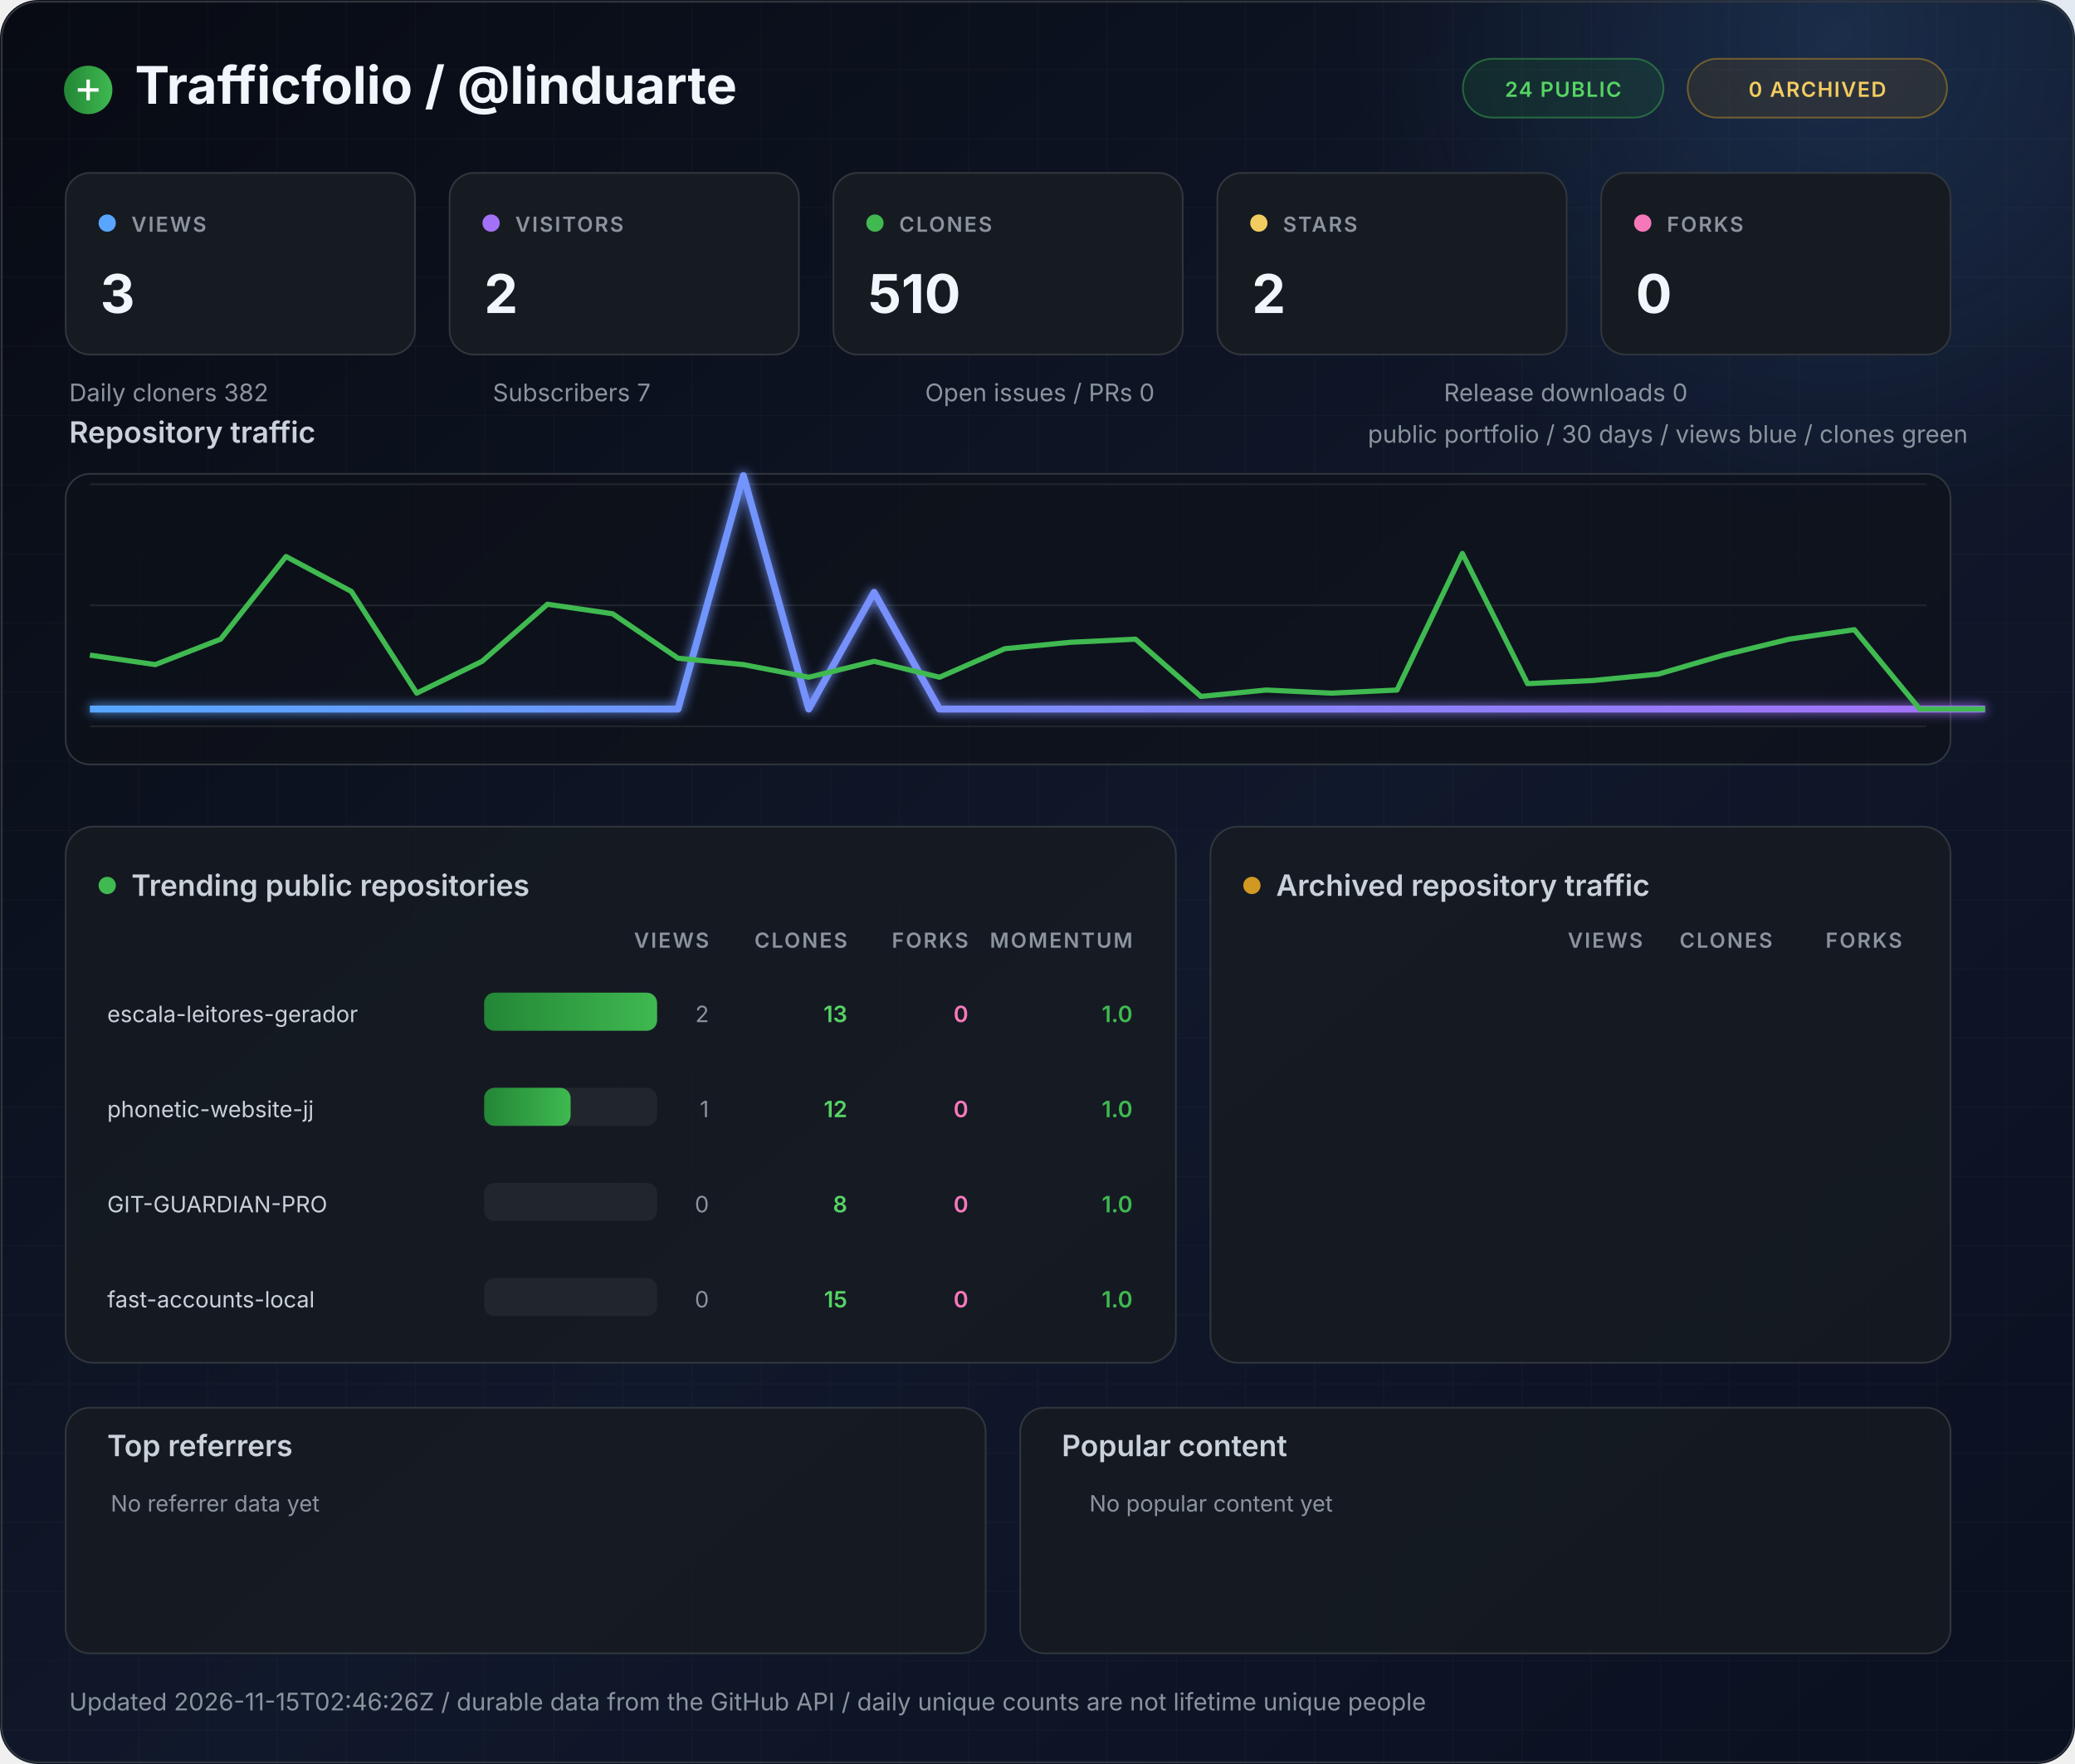
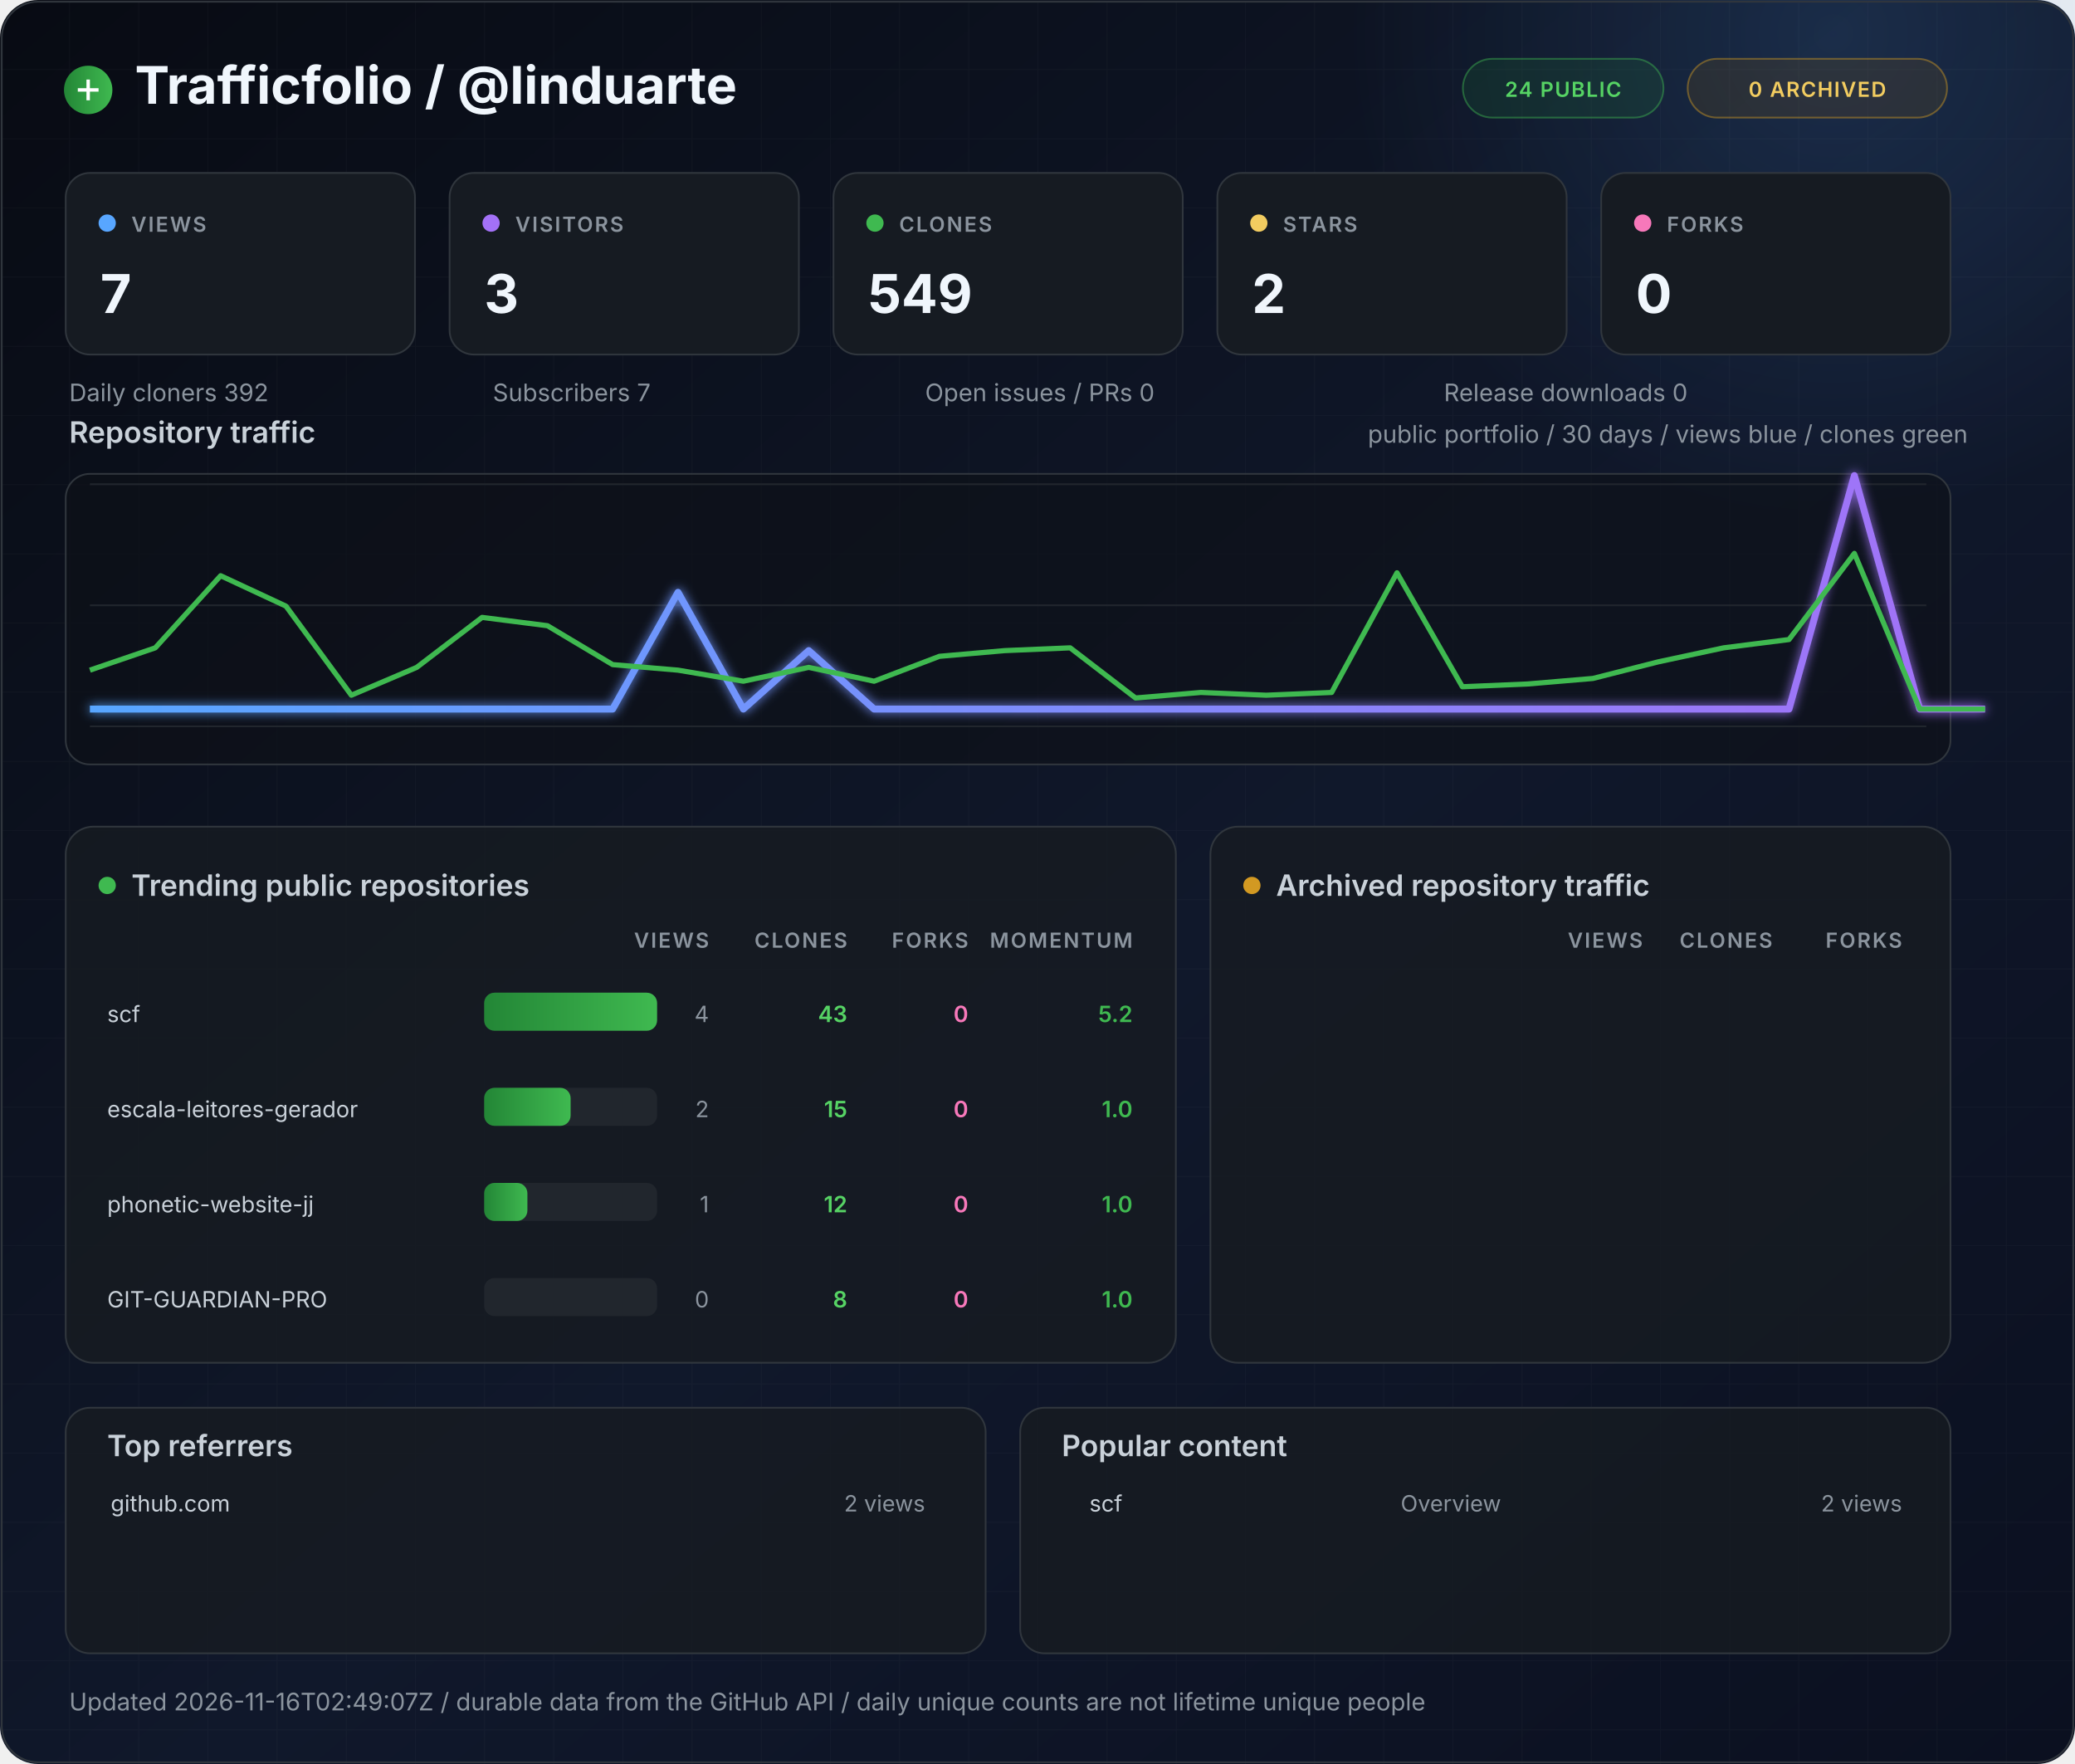
<svg xmlns="http://www.w3.org/2000/svg" width="1200" height="1020" viewBox="0 0 1200 1020" role="img" aria-label="Trafficfolio GitHub analytics dashboard for linduarte">
  <defs>
    <linearGradient id="bg" x1="0" y1="0" x2="1" y2="1">
      <stop stop-color="#080b13" />
      <stop offset=".55" stop-color="#10182b" />
      <stop offset="1" stop-color="#0b1020" />
    </linearGradient>
    <linearGradient id="line" x1="0" y1="0" x2="1" y2="0">
      <stop stop-color="#58a6ff" />
      <stop offset="1" stop-color="#a371f7" />
    </linearGradient>
    <linearGradient id="bar" x1="0" y1="0" x2="1" y2="0">
      <stop stop-color="#238636" />
      <stop offset="1" stop-color="#3fb950" />
    </linearGradient>
    <linearGradient id="archiveBar" x1="0" y1="0" x2="1" y2="0">
      <stop stop-color="#9e6a03" />
      <stop offset="1" stop-color="#f2cc60" />
    </linearGradient>
    <radialGradient id="ambient">
      <stop stop-color="#58a6ff" stop-opacity=".16" />
      <stop offset="1" stop-color="#58a6ff" stop-opacity="0" />
    </radialGradient>
    <pattern id="grid" width="40" height="40" patternUnits="userSpaceOnUse">
      <path d="M40 0H0V40" fill="none" stroke="#ffffff" stroke-opacity=".025" />
    </pattern>
    <filter id="glow">
      <feGaussianBlur stdDeviation="3" result="b" />
      <feMerge>
        <feMergeNode in="b" />
        <feMergeNode in="SourceGraphic" />
      </feMerge>
    </filter>
    <style>
    .title{font:750 30px -apple-system,BlinkMacSystemFont,"Segoe UI",sans-serif;fill:#f0f6fc}
    .subtitle{font:14px -apple-system,BlinkMacSystemFont,"Segoe UI",sans-serif;fill:#8b949e}
    .label{font:600 12px -apple-system,BlinkMacSystemFont,"Segoe UI",sans-serif;fill:#8b949e;letter-spacing:1px}
    .metric{font:700 31px -apple-system,BlinkMacSystemFont,"Segoe UI",sans-serif;fill:#f0f6fc}
    .section{font:600 17px -apple-system,BlinkMacSystemFont,"Segoe UI",sans-serif;fill:#c9d1d9}
    .repo,.value,.trend,.archive,.clone,.fork{font:13px -apple-system,BlinkMacSystemFont,"Segoe UI",sans-serif;fill:#c9d1d9}
    .value{fill:#8b949e} .trend{fill:#3fb950;font-weight:600} .archive{fill:#d29922}
    .clone{fill:#56d364;font-weight:600} .fork{fill:#f778ba;font-weight:600}
    .pill{font:600 12px -apple-system,BlinkMacSystemFont,"Segoe UI",sans-serif;letter-spacing:.7px}
  </style>
  </defs>
  <rect width="1200" height="1020" rx="22" fill="url(#bg)" />
  <rect width="1200" height="1020" rx="22" fill="url(#grid)" />
  <circle cx="1060" cy="20" r="280" fill="url(#ambient)" />
  <rect x="1" y="1" width="1198" height="1018" rx="21" fill="none" stroke="#30363d" />
  <circle cx="51" cy="52" r="14" fill="url(#bar)" />
  <path d="M45 52h12M51 46v12" stroke="#fff" stroke-width="2" />
  <text x="78" y="60" class="title">Trafficfolio / @linduarte</text>
  <rect x="846" y="34" width="116" height="34" rx="17" fill="#238636" fill-opacity=".16" stroke="#3fb950" stroke-opacity=".45" />
  <text x="904" y="56" text-anchor="middle" class="pill" fill="#56d364">24 PUBLIC</text>
  <rect x="976" y="34" width="150" height="34" rx="17" fill="#9e6a03" fill-opacity=".14" stroke="#d29922" stroke-opacity=".45" />
  <text x="1051" y="56" text-anchor="middle" class="pill" fill="#f2cc60">0 ARCHIVED</text>
  <rect x="38" y="100" width="202" height="105" rx="14" fill="#161b22" stroke="#30363d" />
  <circle cx="62" cy="129" r="5" fill="#58a6ff" />
  <text x="76" y="134" class="label">VIEWS</text>
-   <text x="58" y="181" class="metric">3</text>
+   <text x="58" y="181" class="metric">7</text>
  <rect x="260" y="100" width="202" height="105" rx="14" fill="#161b22" stroke="#30363d" />
  <circle cx="284" cy="129" r="5" fill="#a371f7" />
  <text x="298" y="134" class="label">VISITORS</text>
-   <text x="280" y="181" class="metric">2</text>
+   <text x="280" y="181" class="metric">3</text>
  <rect x="482" y="100" width="202" height="105" rx="14" fill="#161b22" stroke="#30363d" />
  <circle cx="506" cy="129" r="5" fill="#3fb950" />
  <text x="520" y="134" class="label">CLONES</text>
-   <text x="502" y="181" class="metric">510</text>
+   <text x="502" y="181" class="metric">549</text>
  <rect x="704" y="100" width="202" height="105" rx="14" fill="#161b22" stroke="#30363d" />
  <circle cx="728" cy="129" r="5" fill="#f2cc60" />
  <text x="742" y="134" class="label">STARS</text>
  <text x="724" y="181" class="metric">2</text>
  <rect x="926" y="100" width="202" height="105" rx="14" fill="#161b22" stroke="#30363d" />
  <circle cx="950" cy="129" r="5" fill="#f778ba" />
  <text x="964" y="134" class="label">FORKS</text>
  <text x="946" y="181" class="metric">0</text>
-   <text x="40" y="232" class="subtitle">Daily cloners 382</text>
+   <text x="40" y="232" class="subtitle">Daily cloners 392</text>
  <text x="285" y="232" class="subtitle">Subscribers 7</text>
  <text x="535" y="232" class="subtitle">Open issues / PRs 0</text>
  <text x="835" y="232" class="subtitle">Release downloads 0</text>
  <text x="40" y="256" class="section">Repository traffic</text>
  <text x="1138" y="256" text-anchor="end" class="subtitle">public portfolio / 30 days / views blue / clones green</text>
  <rect x="38" y="274" width="1090" height="168" rx="14" fill="#0d1117" fill-opacity=".62" stroke="#30363d" />
  <line x1="52" y1="420" x2="1114" y2="420" stroke="#21262d" />
  <line x1="52" y1="350" x2="1114" y2="350" stroke="#21262d" />
  <line x1="52" y1="280" x2="1114" y2="280" stroke="#21262d" />
-   <polyline points="52.0,410.0 89.8,410.0 127.6,410.0 165.4,410.0 203.2,410.0 241.0,410.0 278.8,410.0 316.6,410.0 354.3,410.0 392.1,410.0 429.9,275.0 467.7,410.0 505.5,342.5 543.3,410.0 581.1,410.0 618.9,410.0 656.7,410.0 694.5,410.0 732.3,410.0 770.1,410.0 807.9,410.0 845.7,410.0 883.4,410.0 921.2,410.0 959.0,410.0 996.8,410.0 1034.6,410.0 1072.4,410.0 1110.2,410.0 1148.0,410.0" fill="none" stroke="url(#line)" stroke-width="4" stroke-linejoin="round" filter="url(#glow)" />
-   <polyline points="52.0,378.8 89.8,384.3 127.6,369.6 165.4,321.8 203.2,342.0 241.0,400.8 278.8,382.4 316.6,349.4 354.3,354.9 392.1,380.6 429.9,384.3 467.7,391.6 505.5,382.4 543.3,391.6 581.1,375.1 618.9,371.4 656.7,369.6 694.5,402.7 732.3,399.0 770.1,400.8 807.9,399.0 845.7,320.0 883.4,395.3 921.2,393.5 959.0,389.8 996.8,378.8 1034.6,369.6 1072.4,364.1 1110.2,410.0 1148.0,410.0" fill="none" stroke="#3fb950" stroke-width="3" stroke-linejoin="round" />
+   <polyline points="52.0,410.0 89.8,410.0 127.6,410.0 165.4,410.0 203.2,410.0 241.0,410.0 278.8,410.0 316.6,410.0 354.3,410.0 392.1,342.5 429.9,410.0 467.7,376.2 505.5,410.0 543.3,410.0 581.1,410.0 618.9,410.0 656.7,410.0 694.5,410.0 732.3,410.0 770.1,410.0 807.9,410.0 845.7,410.0 883.4,410.0 921.2,410.0 959.0,410.0 996.8,410.0 1034.6,410.0 1072.4,275.0 1110.2,410.0 1148.0,410.0" fill="none" stroke="url(#line)" stroke-width="4" stroke-linejoin="round" filter="url(#glow)" />
+   <polyline points="52.0,387.5 89.8,374.6 127.6,332.9 165.4,350.5 203.2,402.0 241.0,385.9 278.8,357.0 316.6,361.8 354.3,384.3 392.1,387.5 429.9,393.9 467.7,385.9 505.5,393.9 543.3,379.5 581.1,376.2 618.9,374.6 656.7,403.6 694.5,400.4 732.3,402.0 770.1,400.4 807.9,331.2 845.7,397.1 883.4,395.5 921.2,392.3 959.0,382.7 996.8,374.6 1034.6,369.8 1072.4,320.0 1110.2,410.0 1148.0,410.0" fill="none" stroke="#3fb950" stroke-width="3" stroke-linejoin="round" />
  <rect x="38" y="478" width="642" height="310" rx="16" fill="#161b22" fill-opacity=".82" stroke="#30363d" />
  <circle cx="62" cy="512" r="5" fill="#3fb950" />
  <text x="76" y="518" class="section">Trending public repositories</text>
  <text x="410" y="548" text-anchor="end" class="label">VIEWS</text>
  <text x="490" y="548" text-anchor="end" class="label">CLONES</text>
  <text x="560" y="548" text-anchor="end" class="label">FORKS</text>
  <text x="655" y="548" text-anchor="end" class="label">MOMENTUM</text>
-   <text x="62" y="591" class="repo">escala-leitores-gerador</text>
+   <text x="62" y="591" class="repo">scf</text>
  <rect x="280" y="574" width="100" height="22" rx="6" fill="#21262d" />
  <rect x="280" y="574" width="100" height="22" rx="6" fill="url(#bar)" />
-   <text x="410" y="591" text-anchor="end" class="value">2</text>
-   <text x="490" y="591" text-anchor="end" class="clone">13</text>
+   <text x="410" y="591" text-anchor="end" class="value">4</text>
+   <text x="490" y="591" text-anchor="end" class="clone">43</text>
  <text x="560" y="591" text-anchor="end" class="fork">0</text>
-   <text x="655" y="591" text-anchor="end" class="trend">1.0</text>
-   <text x="62" y="646" class="repo">phonetic-website-jj</text>
+   <text x="655" y="591" text-anchor="end" class="trend">5.2</text>
+   <text x="62" y="646" class="repo">escala-leitores-gerador</text>
  <rect x="280" y="629" width="100" height="22" rx="6" fill="#21262d" />
  <rect x="280" y="629" width="50" height="22" rx="6" fill="url(#bar)" />
-   <text x="410" y="646" text-anchor="end" class="value">1</text>
-   <text x="490" y="646" text-anchor="end" class="clone">12</text>
+   <text x="410" y="646" text-anchor="end" class="value">2</text>
+   <text x="490" y="646" text-anchor="end" class="clone">15</text>
  <text x="560" y="646" text-anchor="end" class="fork">0</text>
  <text x="655" y="646" text-anchor="end" class="trend">1.0</text>
-   <text x="62" y="701" class="repo">GIT-GUARDIAN-PRO</text>
+   <text x="62" y="701" class="repo">phonetic-website-jj</text>
  <rect x="280" y="684" width="100" height="22" rx="6" fill="#21262d" />
-   <rect x="280" y="684" width="0" height="22" rx="6" fill="url(#bar)" />
-   <text x="410" y="701" text-anchor="end" class="value">0</text>
-   <text x="490" y="701" text-anchor="end" class="clone">8</text>
+   <rect x="280" y="684" width="25" height="22" rx="6" fill="url(#bar)" />
+   <text x="410" y="701" text-anchor="end" class="value">1</text>
+   <text x="490" y="701" text-anchor="end" class="clone">12</text>
  <text x="560" y="701" text-anchor="end" class="fork">0</text>
  <text x="655" y="701" text-anchor="end" class="trend">1.0</text>
-   <text x="62" y="756" class="repo">fast-accounts-local</text>
+   <text x="62" y="756" class="repo">GIT-GUARDIAN-PRO</text>
  <rect x="280" y="739" width="100" height="22" rx="6" fill="#21262d" />
  <rect x="280" y="739" width="0" height="22" rx="6" fill="url(#bar)" />
  <text x="410" y="756" text-anchor="end" class="value">0</text>
-   <text x="490" y="756" text-anchor="end" class="clone">15</text>
+   <text x="490" y="756" text-anchor="end" class="clone">8</text>
  <text x="560" y="756" text-anchor="end" class="fork">0</text>
  <text x="655" y="756" text-anchor="end" class="trend">1.0</text>
  <rect x="700" y="478" width="428" height="310" rx="16" fill="#161b22" fill-opacity=".82" stroke="#30363d" />
  <circle cx="724" cy="512" r="5" fill="#d29922" />
  <text x="738" y="518" class="section">Archived repository traffic</text>
  <text x="950" y="548" text-anchor="end" class="label">VIEWS</text>
  <text x="1025" y="548" text-anchor="end" class="label">CLONES</text>
  <text x="1100" y="548" text-anchor="end" class="label">FORKS</text>
  <rect x="38" y="814" width="532" height="142" rx="14" fill="#161b22" fill-opacity=".82" stroke="#30363d" />
  <text x="62" y="842" class="section">Top referrers</text>
-   <text x="64" y="874" class="value">No referrer data yet</text>
+   <text x="64" y="874" class="repo">github.com</text>
+   <text x="535" y="874" text-anchor="end" class="value">2 views</text>
  <rect x="590" y="814" width="538" height="142" rx="14" fill="#161b22" fill-opacity=".82" stroke="#30363d" />
  <text x="614" y="842" class="section">Popular content</text>
-   <text x="630" y="874" class="value">No popular content yet</text>
-   <text x="40" y="989" class="subtitle">Updated 2026-11-15T02:46:26Z / durable data from the GitHub API / daily unique counts are not lifetime unique people</text>
+   <text x="630" y="874" class="repo">scf</text>
+   <text x="810" y="874" class="value">Overview</text>
+   <text x="1100" y="874" text-anchor="end" class="value">2 views</text>
+   <text x="40" y="989" class="subtitle">Updated 2026-11-16T02:49:07Z / durable data from the GitHub API / daily unique counts are not lifetime unique people</text>
</svg>
